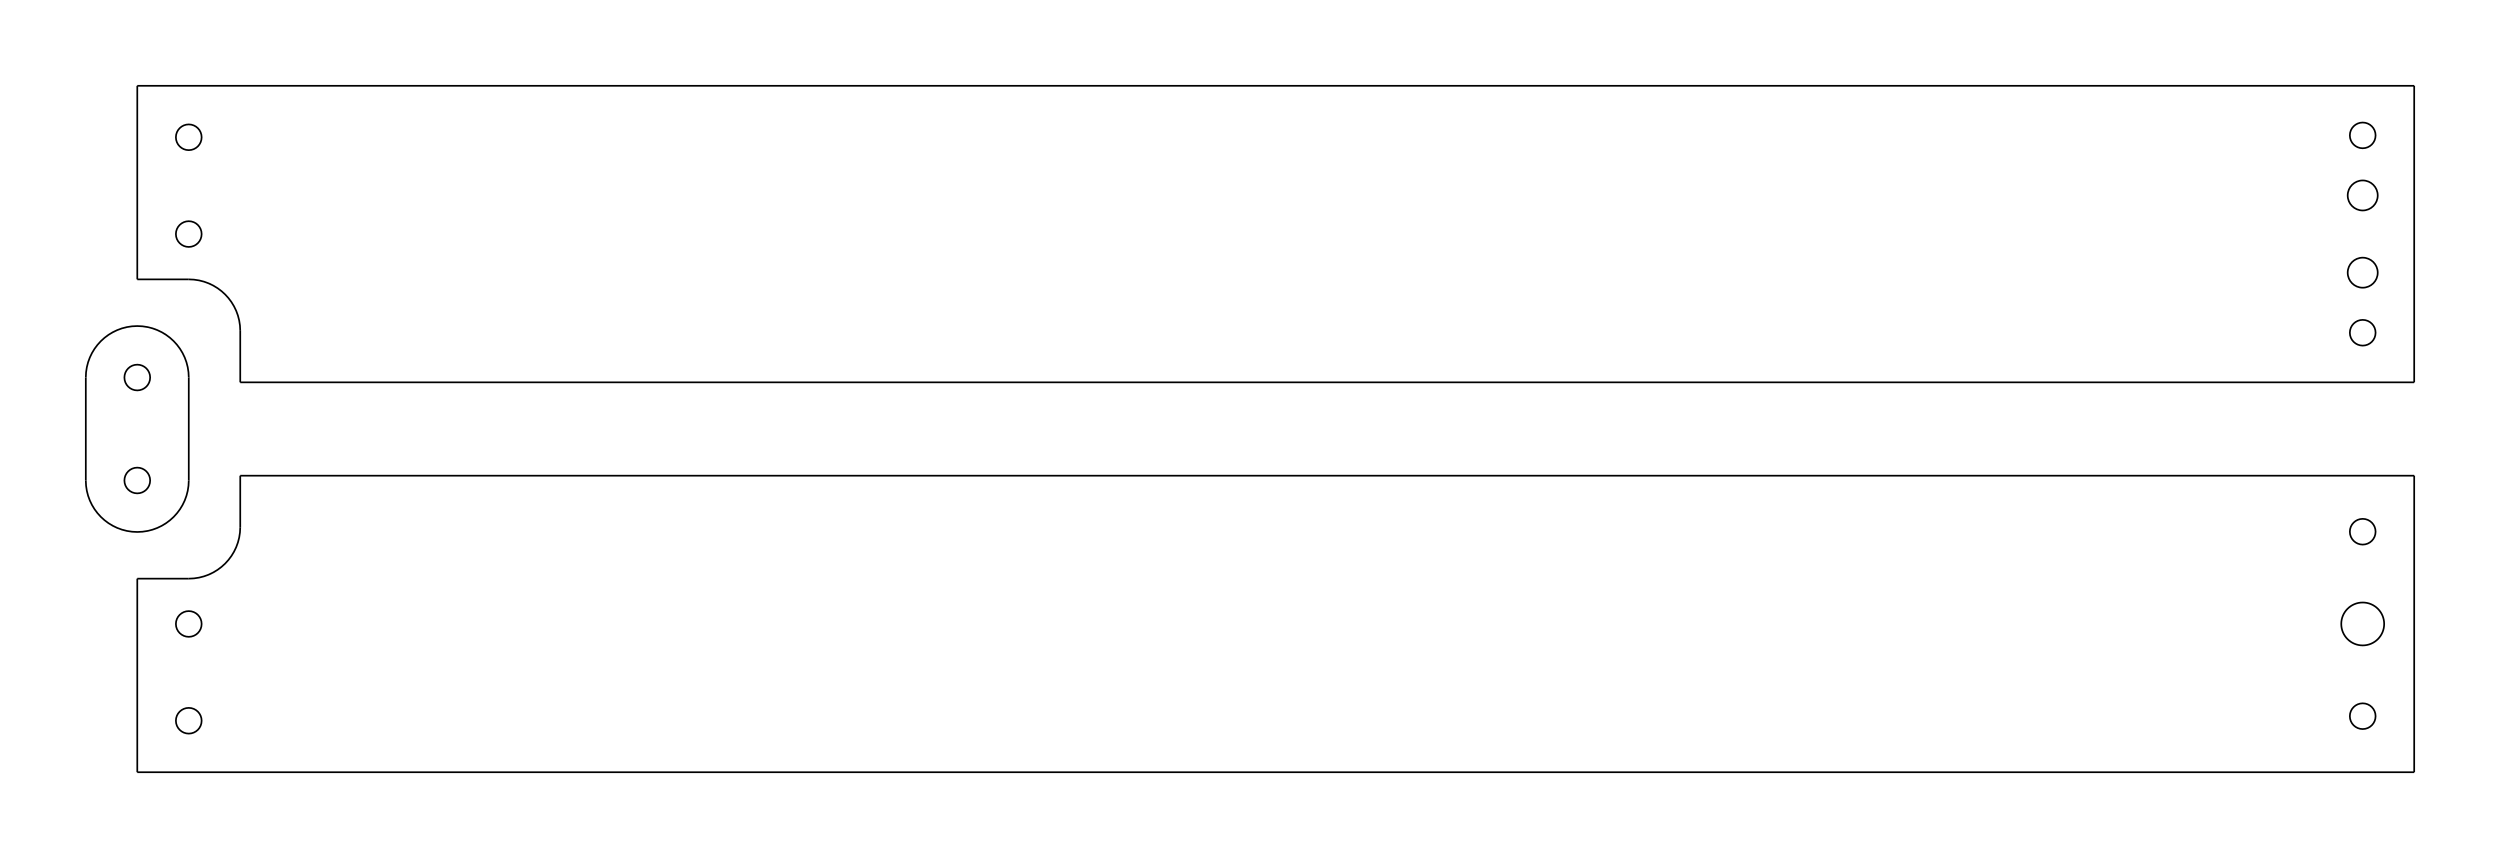
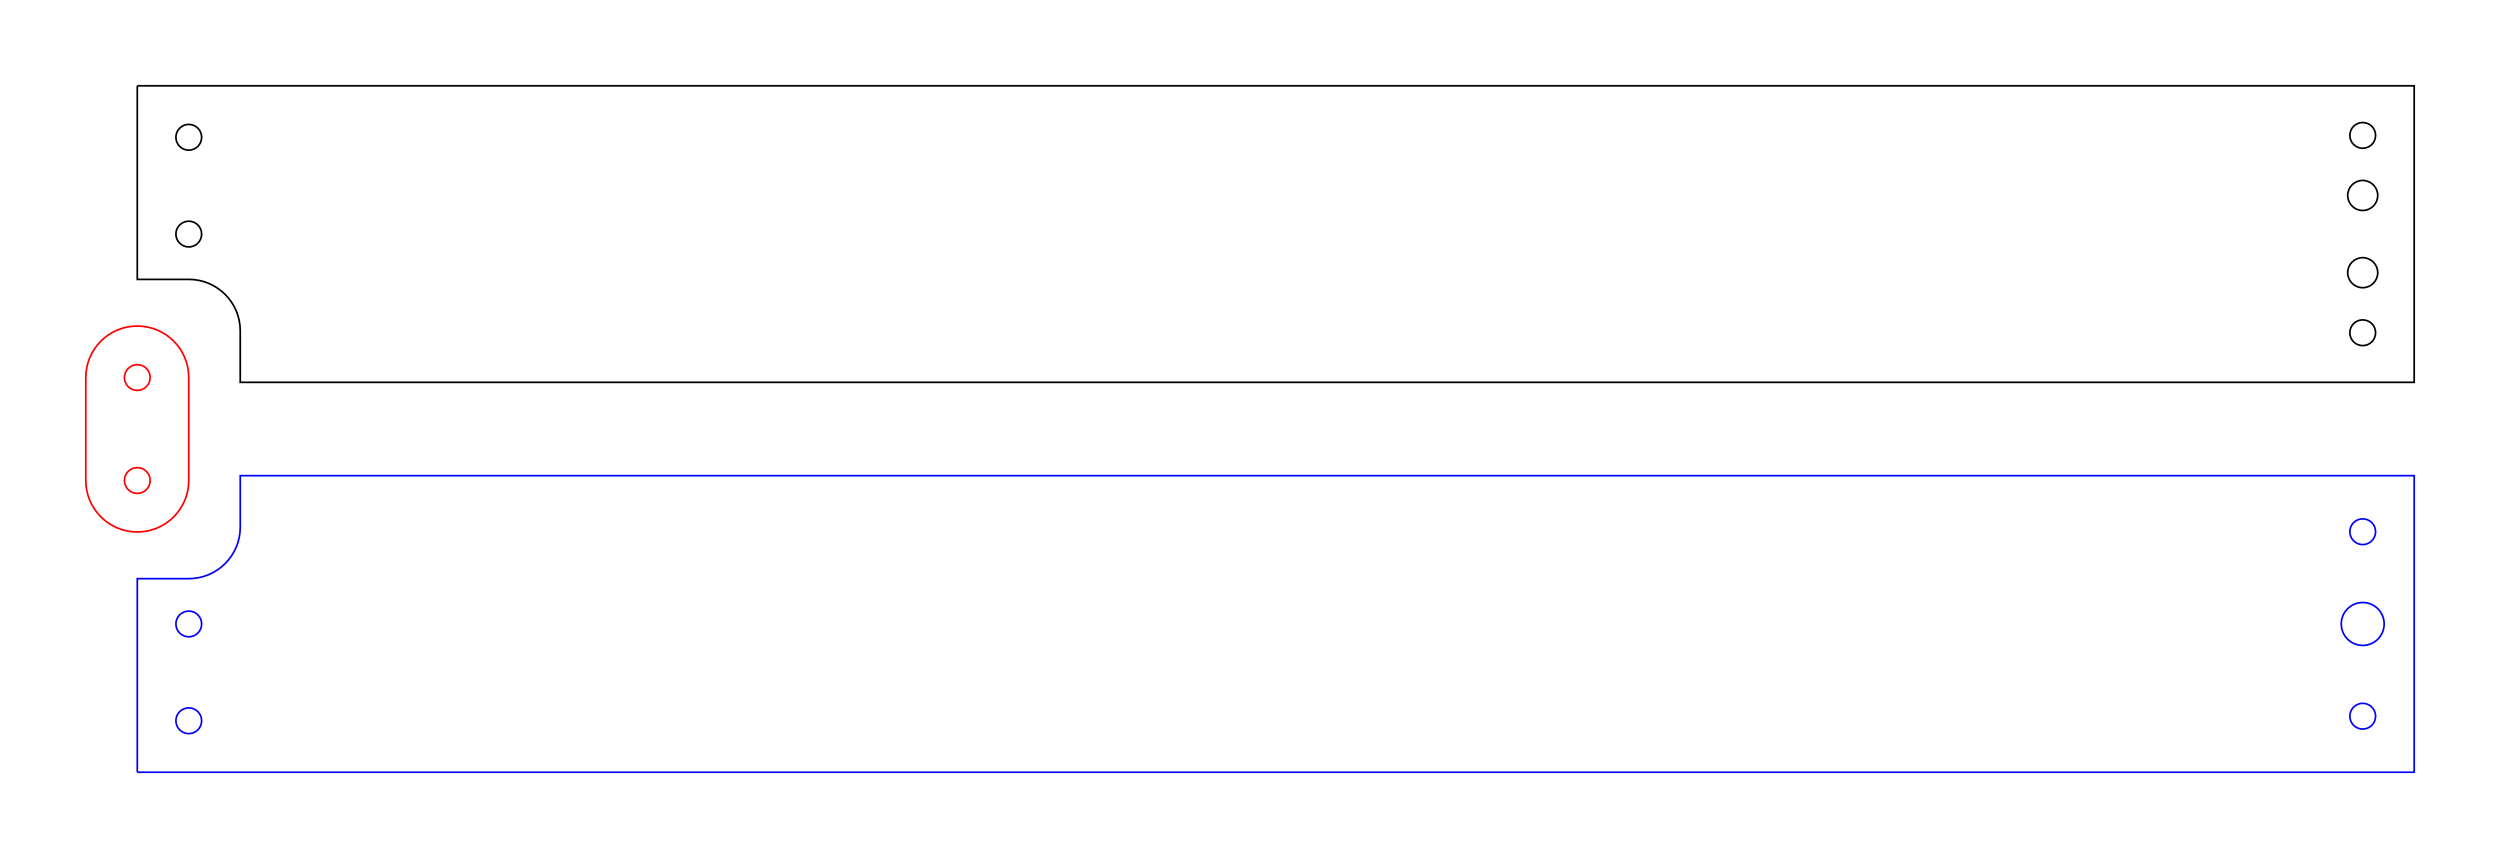
<svg xmlns="http://www.w3.org/2000/svg" width="291.365mm" height="100mm" viewBox="-10 -10 291.365 100" fill="none" stroke="black" stroke-width="0.2">
+   <g stroke="#f00">
+     <circle cx="6" cy="34" r="1.5" />
+     <circle cx="6" cy="46" r="1.5" />
+     <path d="M0,46 A6,6 0 0,0 12,46 L12,34 A6,6 0 0,0 0,34 L0,46" />
+   </g>
  <g>
-     <line x1="0" y1="34" x2="0" y2="46" />
-     <path d="M0,46 A6,6 0 0,0 12,46 " />
-     <path d="M12,34 A6,6 0 0,0 0,34 " />
-     <circle cx="6" cy="34" r="1.5" />
    <circle cx="265.365" cy="21.78" r="1.75" />
    <circle cx="265.365" cy="5.78" r="1.5" />
    <circle cx="265.365" cy="12.78" r="1.75" />
+     <circle cx="265.365" cy="28.78" r="1.5" />
+     <circle cx="12" cy="17.28" r="1.5" />
+     <circle cx="12" cy="6" r="1.5" />
+     <path d="M6,0 L6,22.56 L12,22.56 A6,6 0 0,1 18,28.56 L18,34.56 L271.365,34.56 L271.365,0 L6,0" />
+   </g>
+   <g stroke="#00f">
    <circle cx="12" cy="62.72" r="1.5" />
    <circle cx="12" cy="74" r="1.5" />
-     <path d="M12,57.44 A6,6 0 0,0 18,51.44 " />
-     <line x1="271.365" y1="45.44" x2="271.365" y2="80" />
-     <line x1="18" y1="45.44" x2="271.365" y2="45.44" />
-     <path d="M18,28.56 A6,6 0 0,0 12,22.56 " />
-     <line x1="6" y1="0" x2="271.365" y2="0" />
-     <line x1="12" y1="46" x2="12" y2="34" />
-     <line x1="18" y1="34.56" x2="271.365" y2="34.56" />
-     <line x1="271.365" y1="34.56" x2="271.365" y2="0" />
-     <circle cx="265.365" cy="28.78" r="1.5" />
-     <line x1="6" y1="80" x2="271.365" y2="80" />
-     <circle cx="12" cy="17.28" r="1.5" />
-     <line x1="6" y1="0" x2="6" y2="22.56" />
-     <circle cx="12" cy="6" r="1.5" />
    <circle cx="265.365" cy="73.47" r="1.5" />
-     <line x1="6" y1="22.56" x2="12" y2="22.56" />
    <circle cx="265.365" cy="62.72" r="2.5" />
    <circle cx="265.365" cy="51.97" r="1.5" />
-     <line x1="18" y1="51.44" x2="18" y2="45.44" />
-     <line x1="18" y1="28.56" x2="18" y2="34.56" />
-     <line x1="6" y1="57.44" x2="12" y2="57.44" />
-     <circle cx="6" cy="46" r="1.5" />
-     <line x1="6" y1="80" x2="6" y2="57.44" />
+     <path d="M6,80 L6,57.44 L12,57.44 A6,6 0 0,0 18,51.44 L18,45.44 L271.365,45.44 L271.365,80 L6,80" />
  </g>
</svg>
